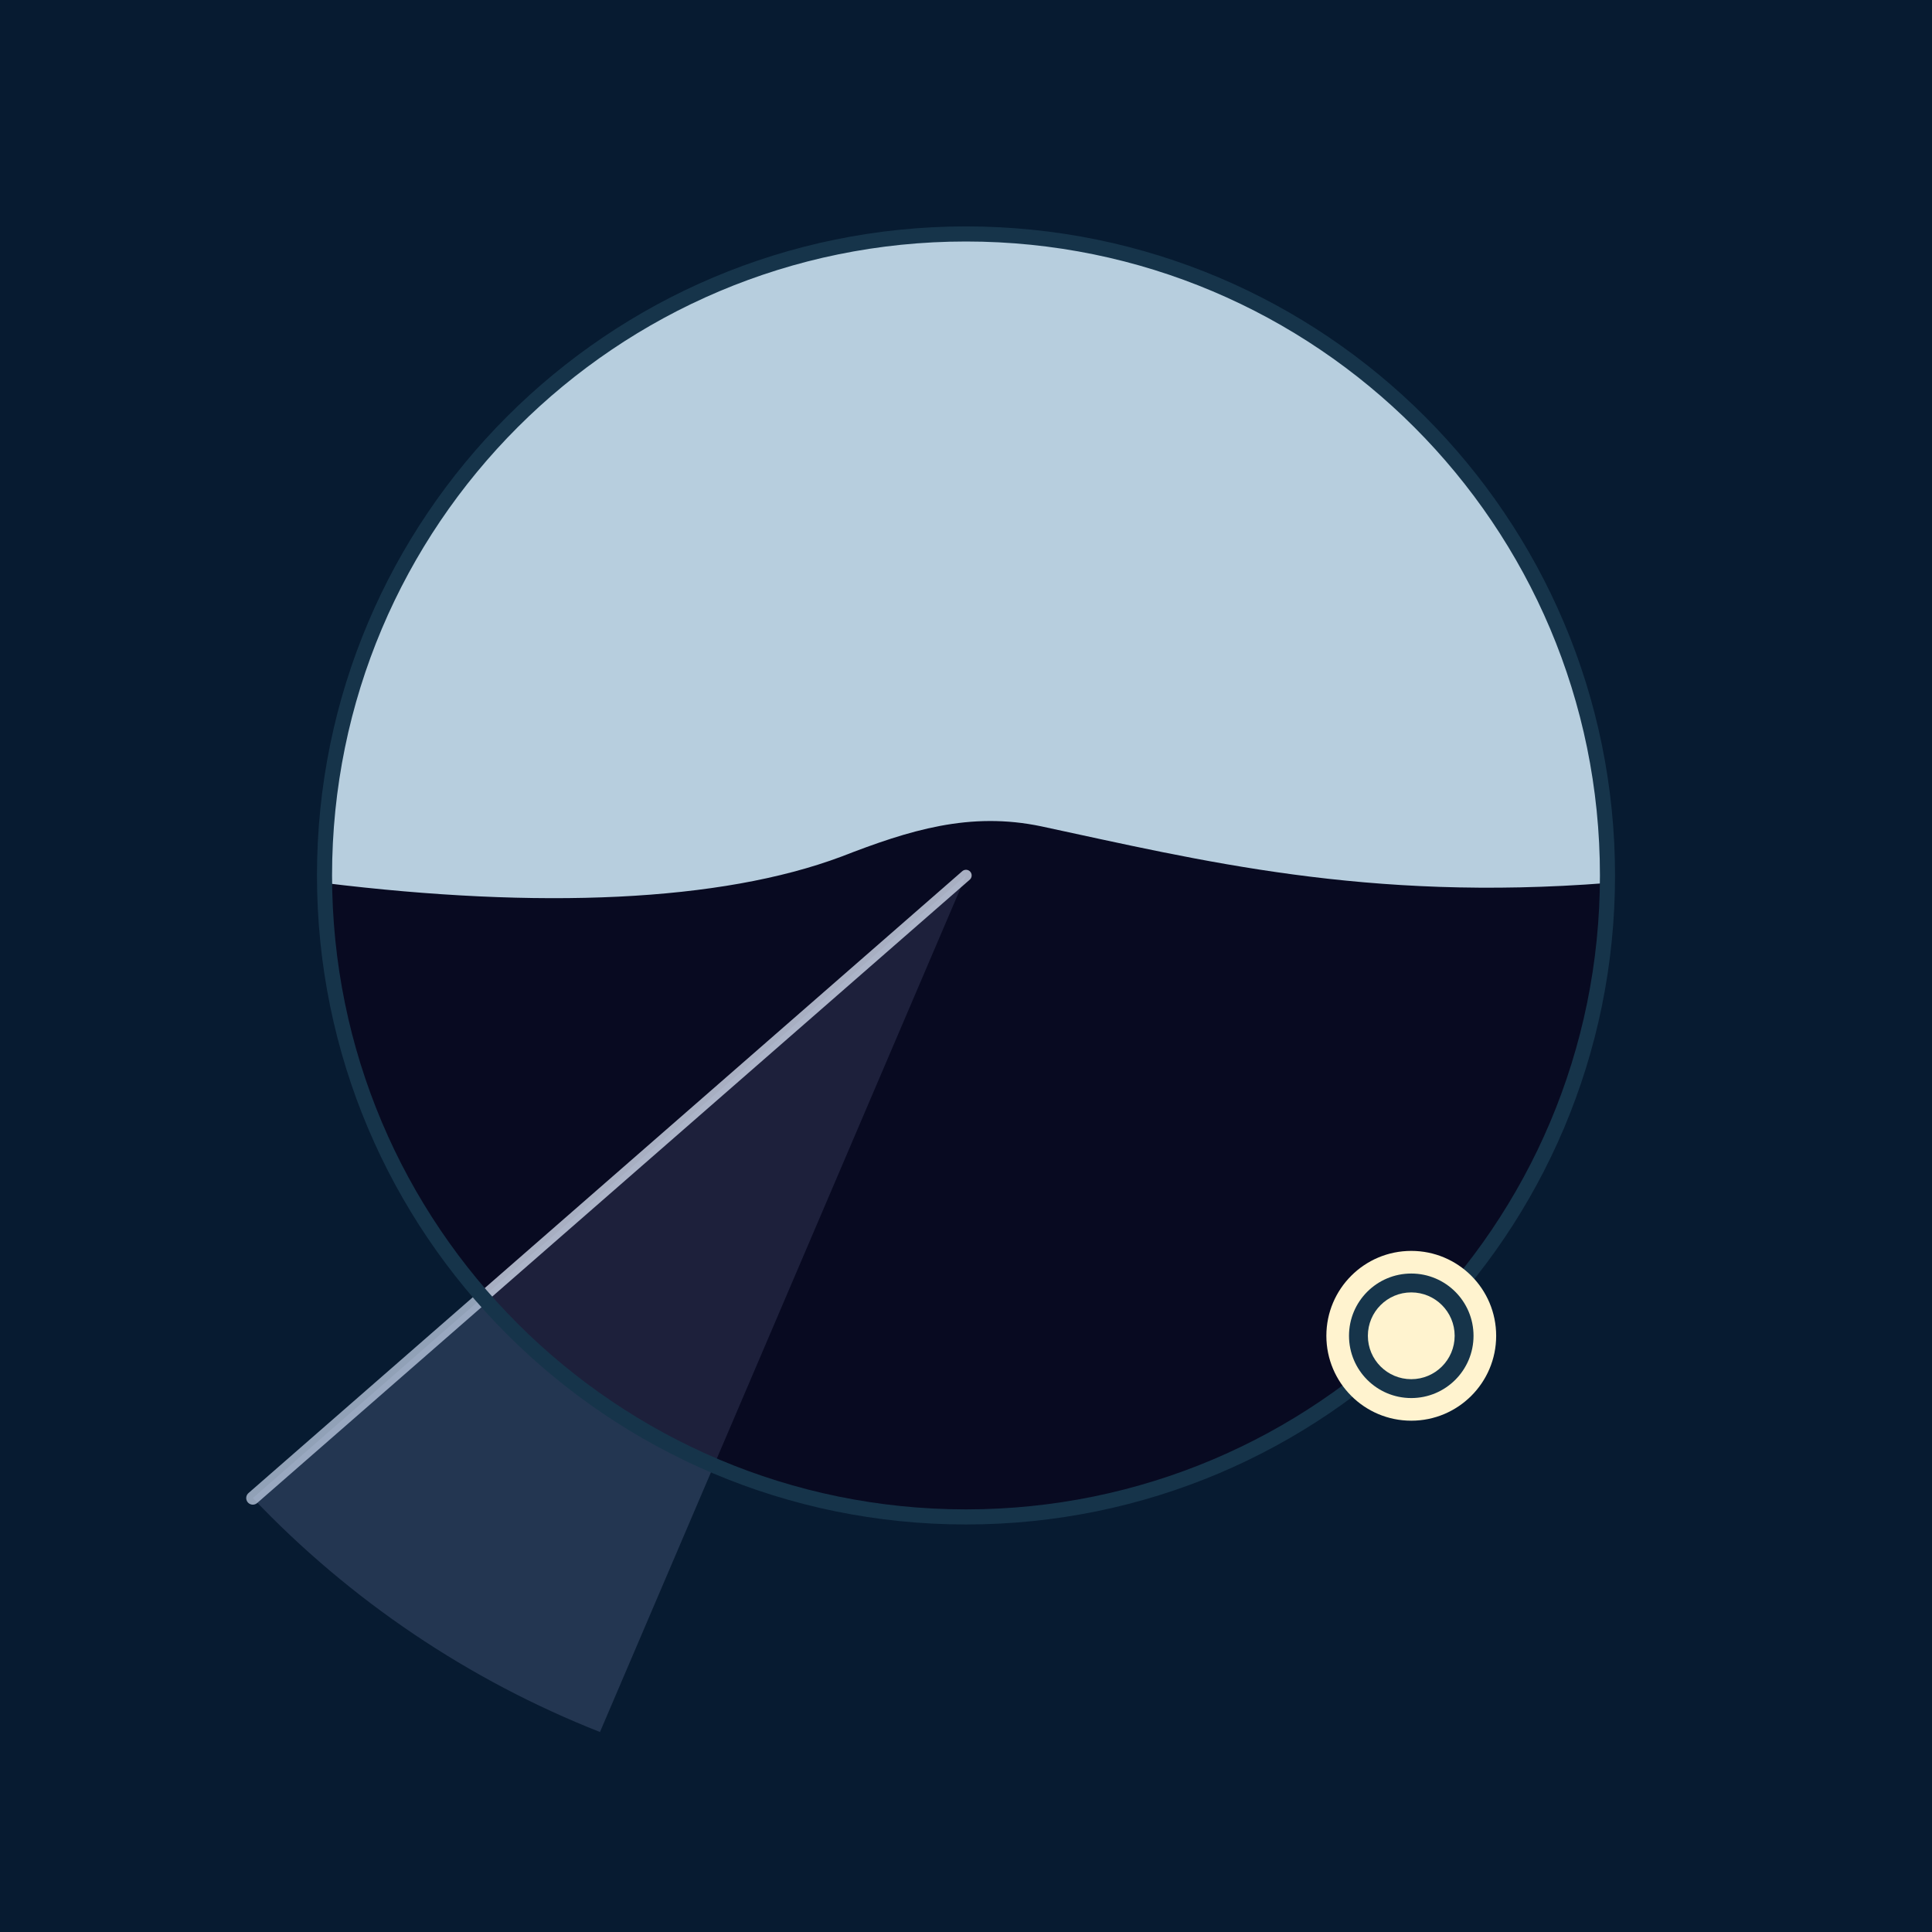
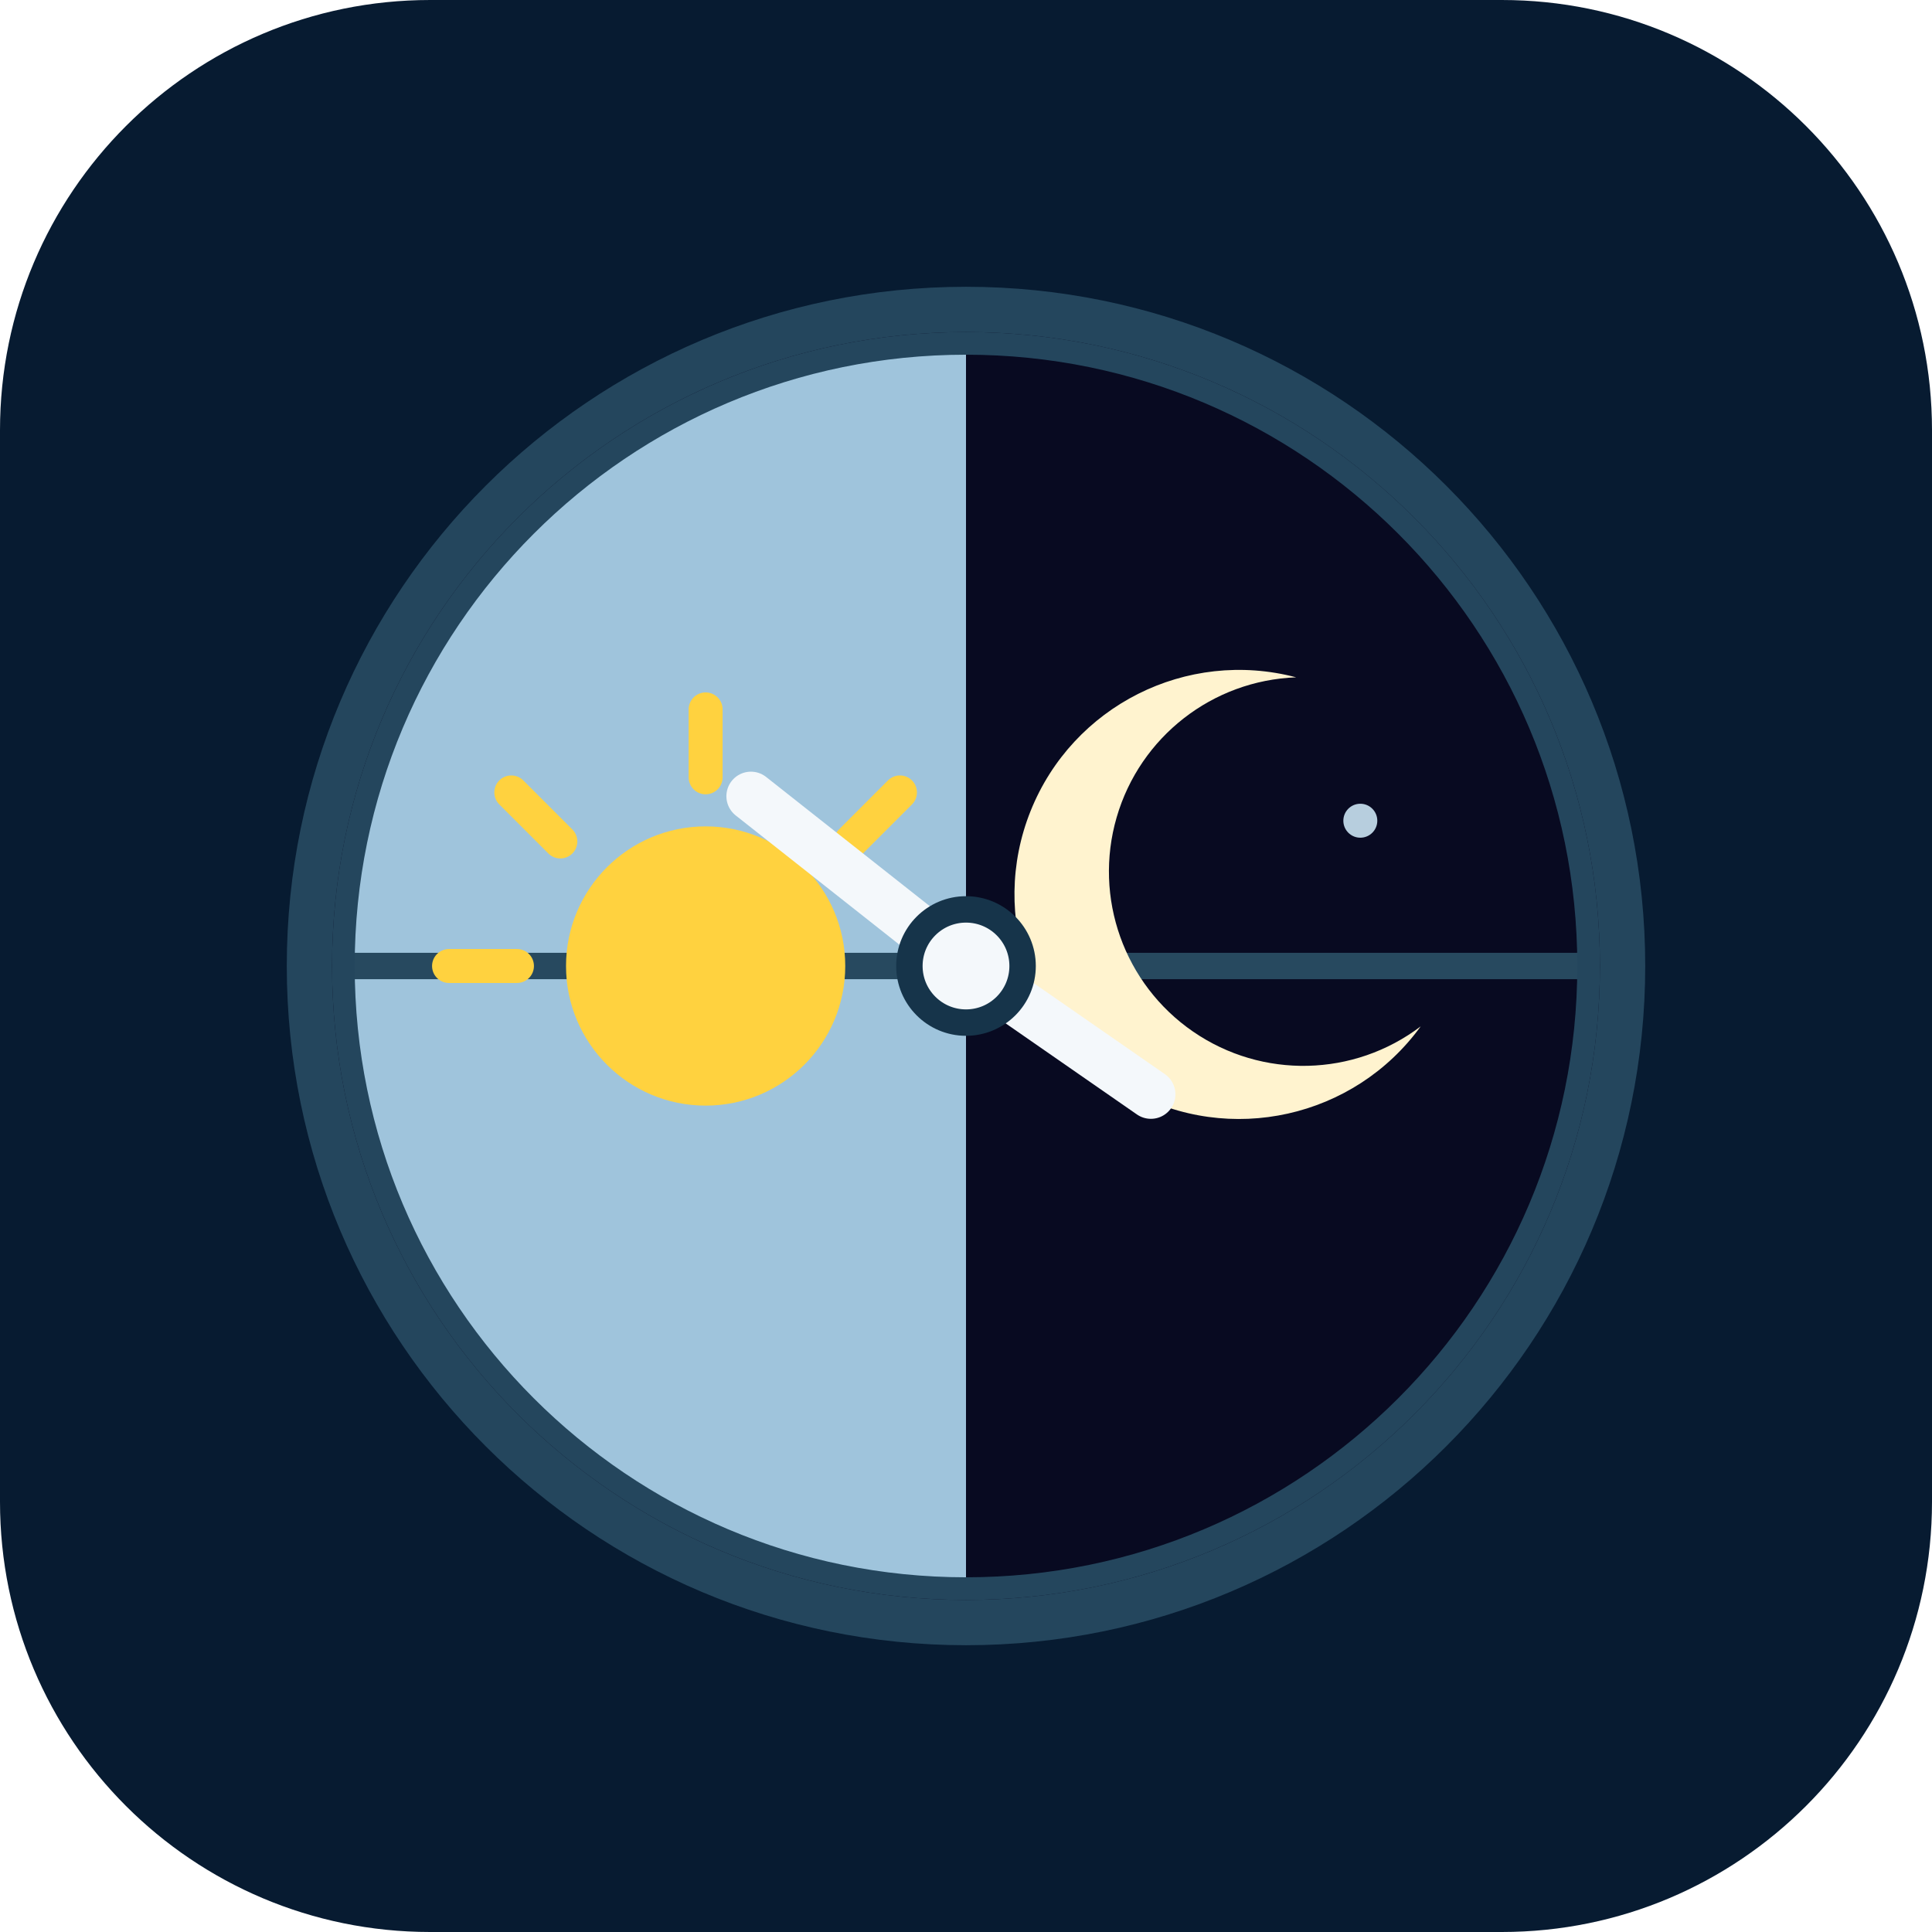
<svg xmlns="http://www.w3.org/2000/svg" viewBox="0 0 1024 1024" role="img" aria-labelledby="title desc">
  <defs>
-     <clipPath id="dial-clip">
-       <circle cx="512" cy="464" r="340" />
+     <clipPath id="clock-face">
+       <circle cx="512" cy="512" r="330" />
    </clipPath>
  </defs>
-   <rect width="1024" height="1024" fill="#071b31" />
-   <path d="M512 464 L134 794 A514 514 0 0 0 318 918 Z" fill="#8292bd" fill-opacity=".23" />
-   <path d="M512 464 L134 794" fill="none" stroke="#c6d5eb" stroke-width="7" stroke-linecap="round" stroke-opacity=".72" />
-   <g clip-path="url(#dial-clip)">
-     <circle cx="512" cy="464" r="340" fill="#b7cede" />
-     <path d="M172 468              C286 482 382 478 446 454              C482 440 514 430 552 438              C636 456 724 478 852 468              L852 804 L172 804 Z" fill="#080a21" />
-     <path d="M512 464 L134 794 A514 514 0 0 0 318 918 Z" fill="#8292bd" fill-opacity=".17" />
-     <path d="M512 464 L134 794" fill="none" stroke="#d4def0" stroke-width="6" stroke-linecap="round" stroke-opacity=".78" />
+   <rect width="1024" height="1024" rx="228" fill="#071b31" />
+   <circle cx="512" cy="512" r="348" fill="#0b112a" stroke="#24465d" stroke-width="24" />
+   <g clip-path="url(#clock-face)">
+     <rect x="182" y="182" width="330" height="660" fill="#9fc4dc" />
+     <rect x="512" y="182" width="330" height="660" fill="#080a21" />
+     <path d="M182 512h660" stroke="#27495f" stroke-width="14" />
+     <circle cx="374" cy="512" r="74" fill="#ffd23f" />
+     <path d="M374 412v-36M297 446l-26-26M451 446l26-26M274 512h-36" stroke="#ffd23f" stroke-width="18" stroke-linecap="round" />
+     <path d="M687 359a103 103 0 1 0 66 185 119 119 0 1 1-66-185z" fill="#fff3cf" />
+     <circle cx="721" cy="435" r="9" fill="#b7cede" />
  </g>
-   <circle cx="512" cy="464" r="340" fill="none" stroke="#16344a" stroke-width="8" />
-   <circle cx="748" cy="708" r="45" fill="#fff3cf" />
-   <circle cx="748" cy="708" r="33" fill="#16344a" />
-   <circle cx="748" cy="708" r="23" fill="#fff3cf" />
+   <circle cx="512" cy="512" r="330" fill="none" stroke="#24465d" stroke-width="12" />
+   <path d="M512 512 398 422M512 512l98 68" fill="none" stroke="#f4f8fb" stroke-width="26" stroke-linecap="round" stroke-linejoin="round" />
+   <circle cx="512" cy="512" r="30" fill="#f4f8fb" stroke="#16344a" stroke-width="14" />
</svg>
